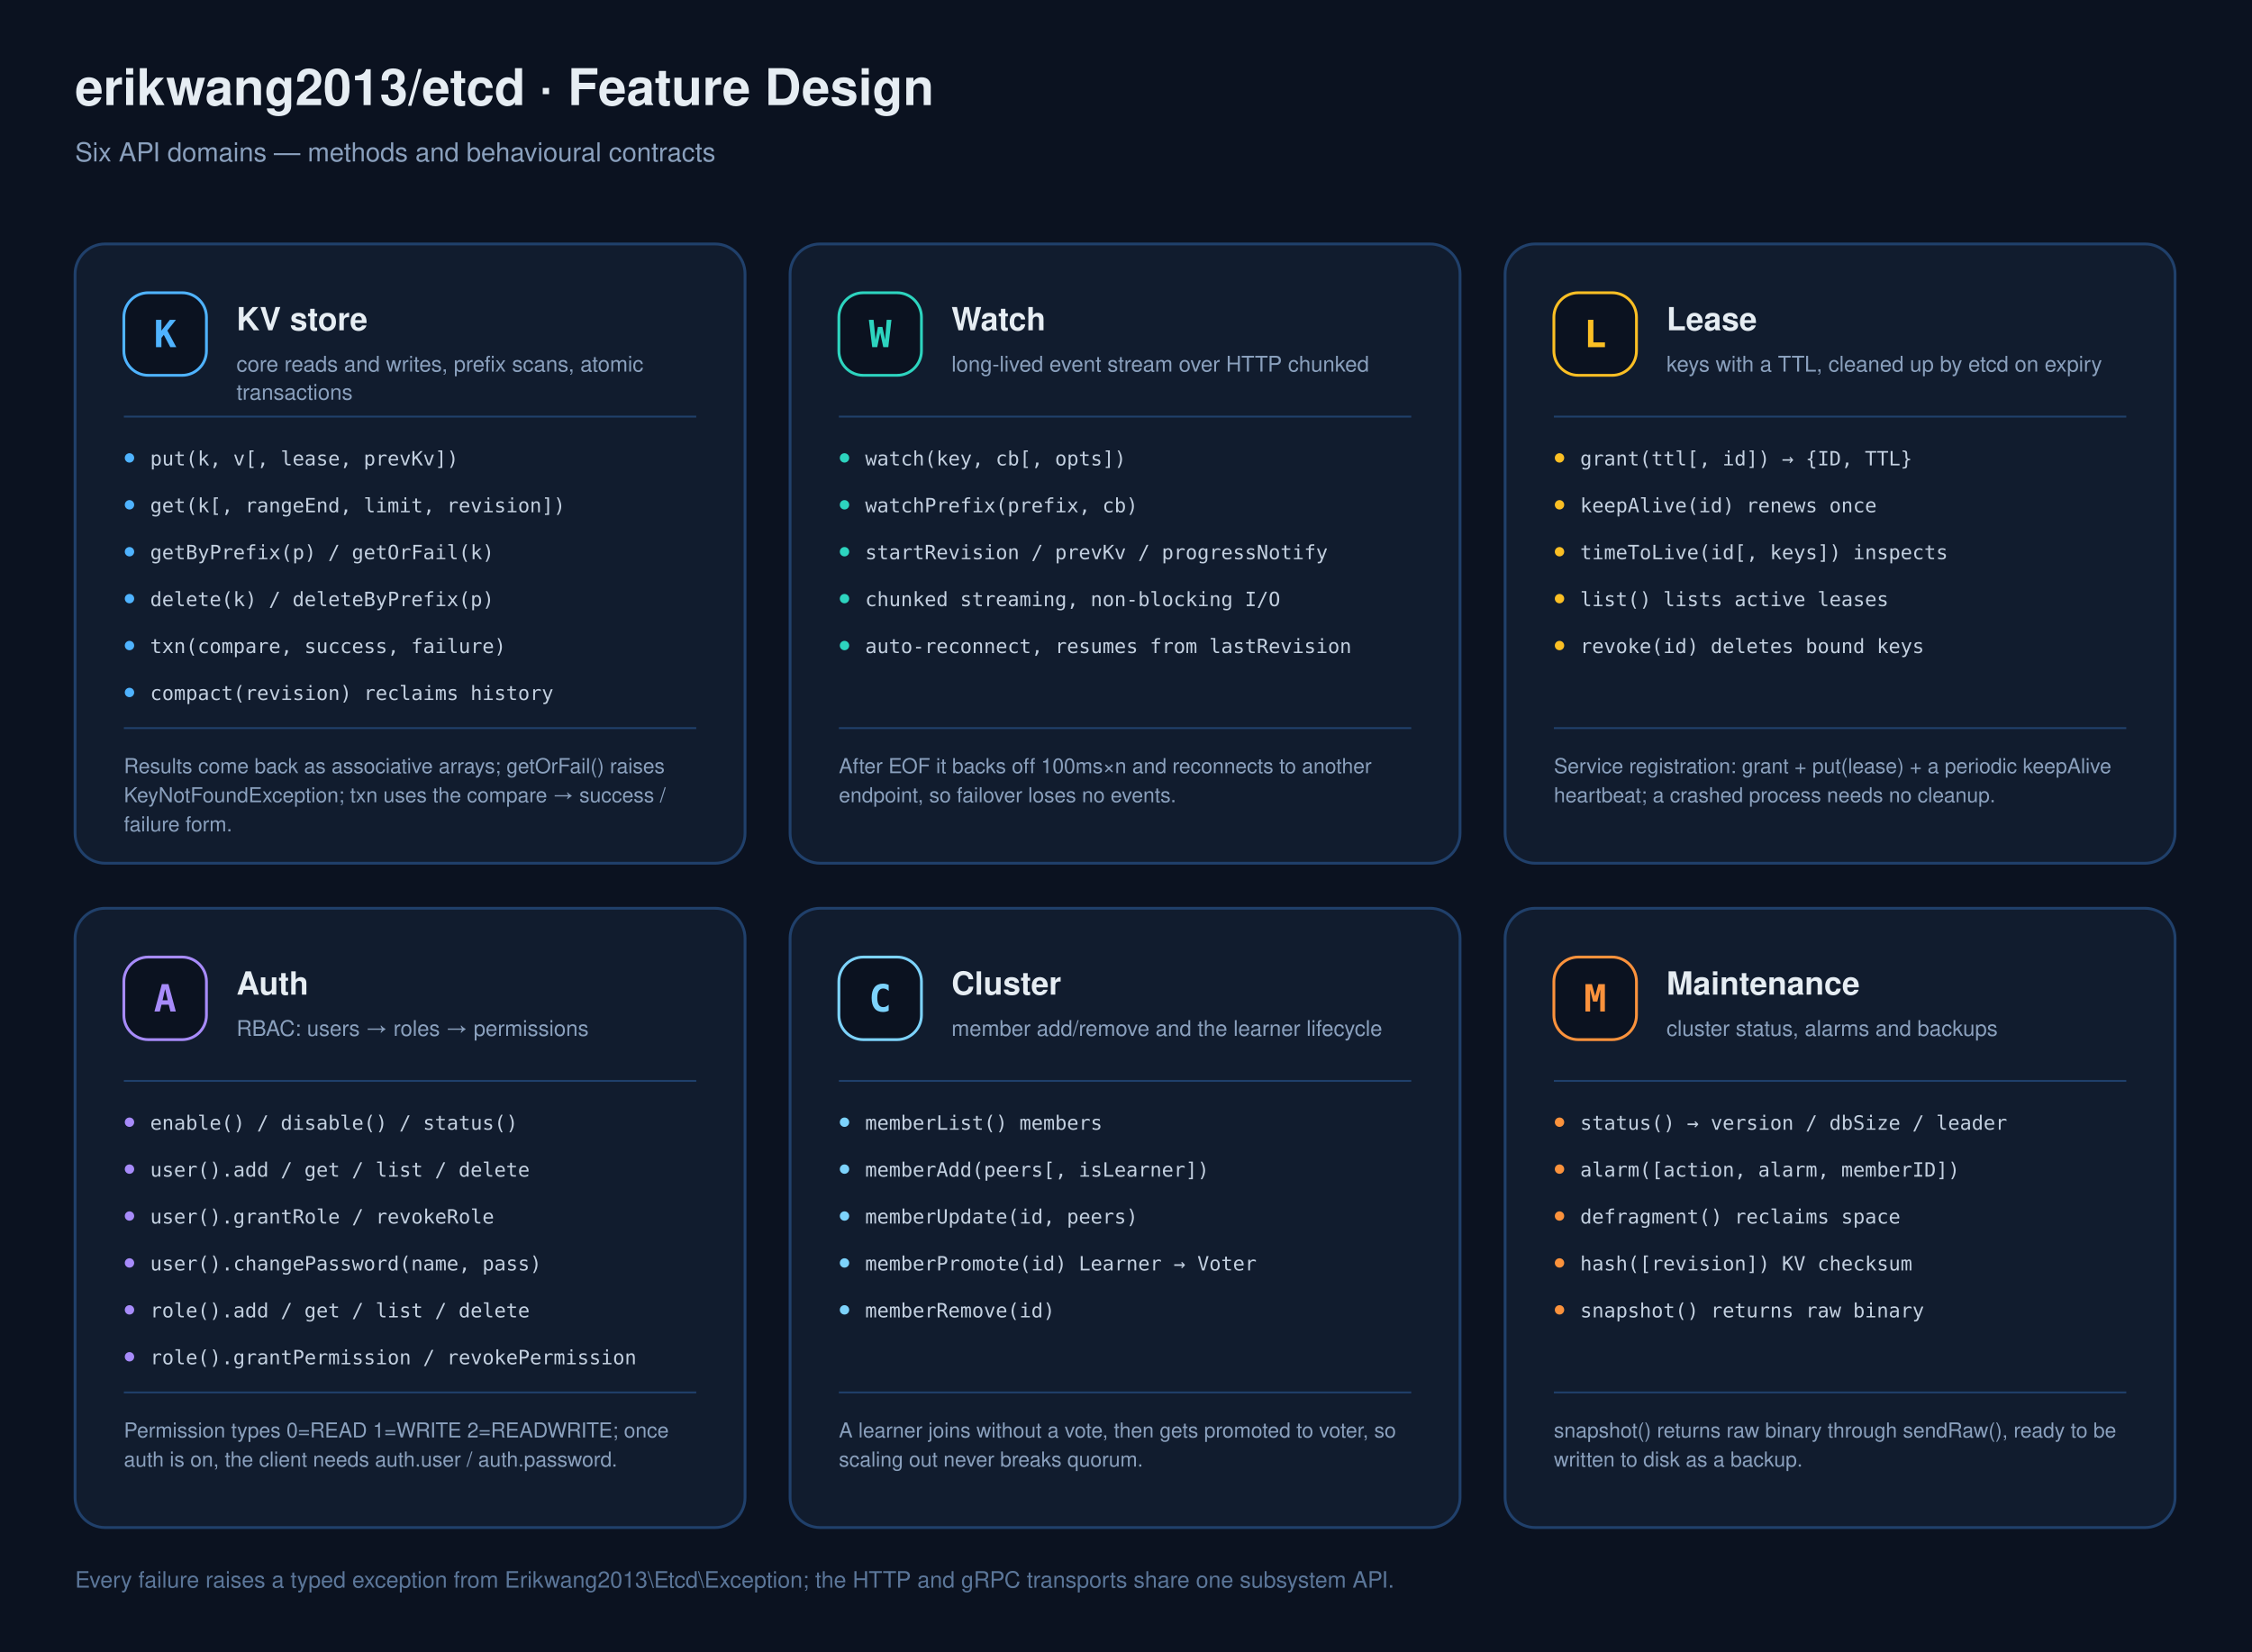
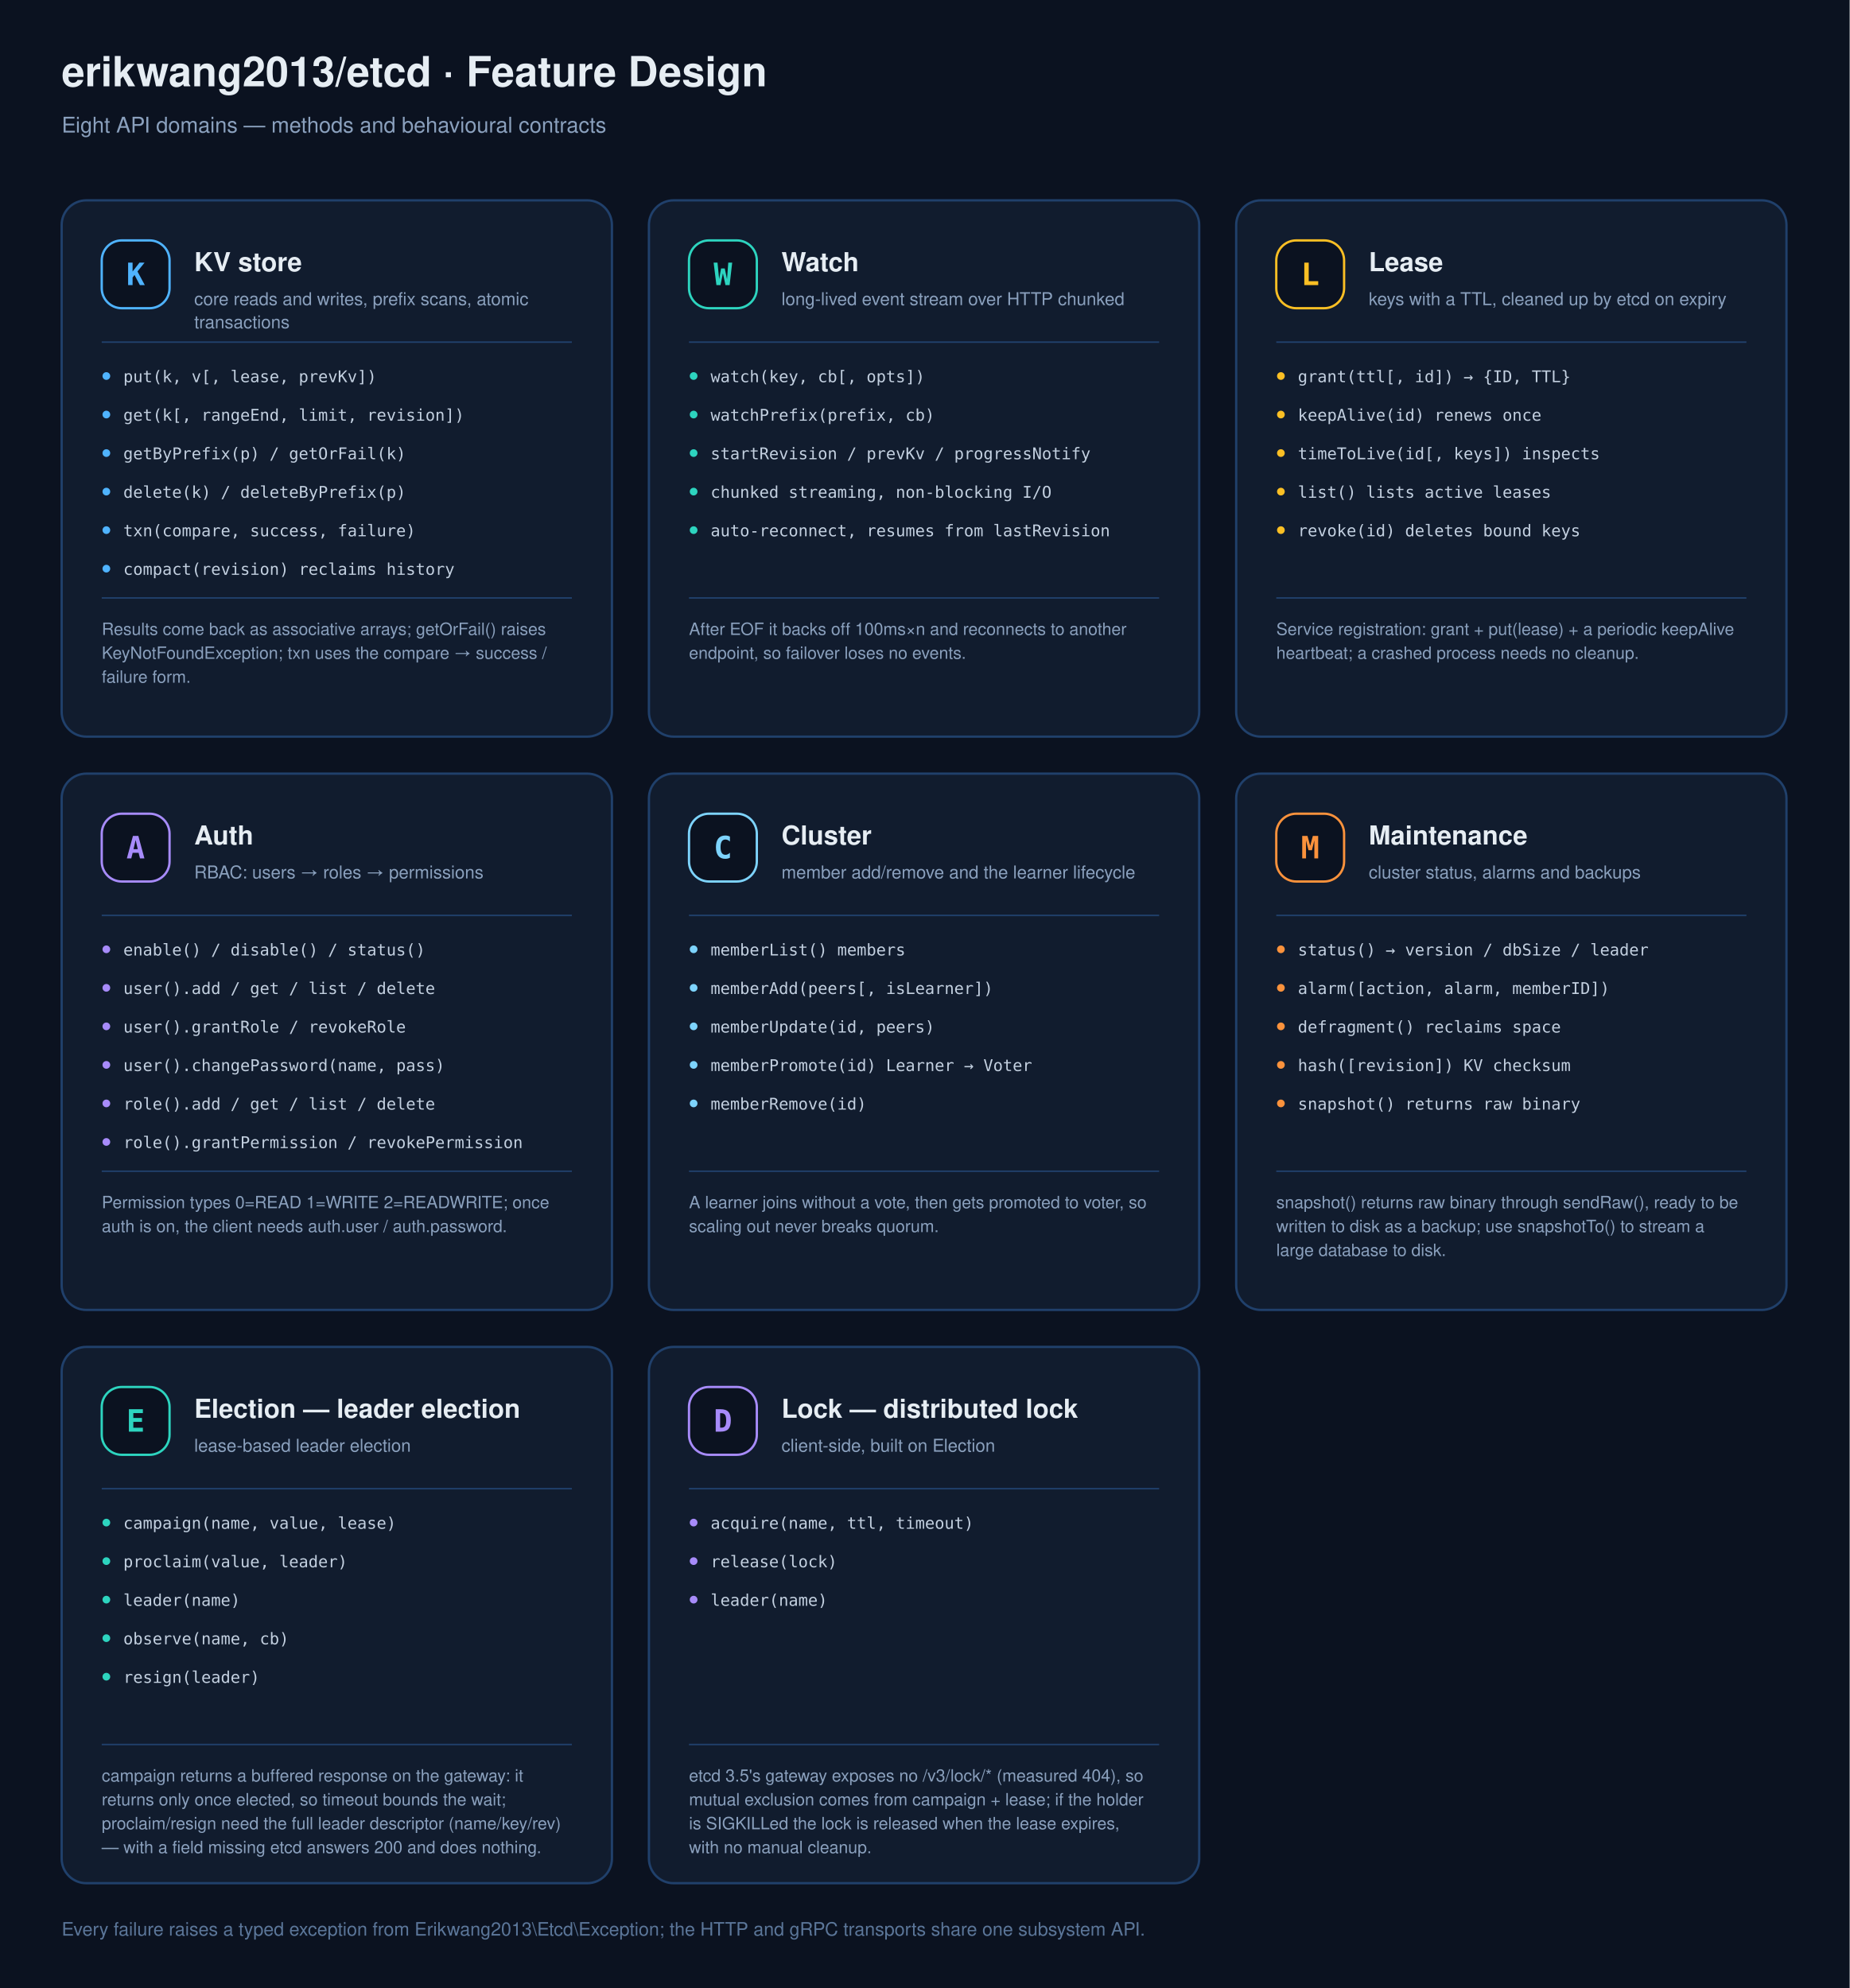
- <svg xmlns="http://www.w3.org/2000/svg" viewBox="0 0 1200 880" width="1200" height="880" font-family="Helvetica,Arial,'Noto Sans','Noto Sans CJK SC','Noto Sans Devanagari','Noto Sans Bengali','Noto Sans Arabic','Lohit Devanagari','PingFang SC','Microsoft YaHei',sans-serif" role="img" aria-labelledby="ttl dsc">
+ <svg xmlns="http://www.w3.org/2000/svg" viewBox="0 0 1200 1290" width="1200" height="1290" font-family="Helvetica,Arial,'Noto Sans','Noto Sans CJK SC','Noto Sans Devanagari','Noto Sans Bengali','Noto Sans Arabic','Lohit Devanagari','PingFang SC','Microsoft YaHei',sans-serif" role="img" aria-labelledby="ttl dsc">
  <rect x="0" y="0" width="1200" height="10000" rx="0" fill="#0b1220" stroke="none" stroke-width="1.5" />
  <text x="40.0" y="56" font-size="27" fill="#e6edf3" text-anchor="start" font-weight="700">erikwang2013/etcd · Feature Design</text>
-   <text x="40.0" y="86" font-size="14" fill="#8aa0bd" text-anchor="start" font-weight="400">Six API domains — methods and behavioural contracts</text>
-   <rect x="40" y="130" width="357" height="330" rx="16" fill="#111c2e" stroke="#20406b" stroke-width="1.5" />
+   <text x="40.0" y="86" font-size="14" fill="#8aa0bd" text-anchor="start" font-weight="400">Eight API domains — methods and behavioural contracts</text>
+   <rect x="40" y="130" width="357" height="348" rx="16" fill="#111c2e" stroke="#20406b" stroke-width="1.5" />
  <rect x="66" y="156" width="44" height="44" rx="13" fill="#0b1220" stroke="#4fb3ff" stroke-width="1.5" />
  <text x="88.0" y="185" font-size="20" fill="#4fb3ff" text-anchor="middle" font-weight="700" font-family="'DejaVu Sans Mono',Menlo,Consolas,'Noto Sans Mono CJK SC',monospace">K</text>
  <text x="126.0" y="176" font-size="17" fill="#e6edf3" text-anchor="start" font-weight="700">KV store</text>
  <text x="126.0" y="198" font-size="11.5" fill="#8aa0bd" text-anchor="start" font-weight="400">core reads and writes, prefix scans, atomic</text>
  <text x="126.0" y="213" font-size="11.5" fill="#8aa0bd" text-anchor="start" font-weight="400">transactions</text>
  <line x1="66" y1="222" x2="371" y2="222" stroke="#20406b" stroke-width="1" />
  <circle cx="69" cy="244" r="2.5" fill="#4fb3ff" />
  <text x="80.0" y="248" font-size="10.5" fill="#c3d0e0" text-anchor="start" font-weight="400" font-family="'DejaVu Sans Mono',Menlo,Consolas,'Noto Sans Mono CJK SC',monospace">put(k, v[, lease, prevKv])</text>
  <circle cx="69" cy="269" r="2.5" fill="#4fb3ff" />
  <text x="80.0" y="273" font-size="10.5" fill="#c3d0e0" text-anchor="start" font-weight="400" font-family="'DejaVu Sans Mono',Menlo,Consolas,'Noto Sans Mono CJK SC',monospace">get(k[, rangeEnd, limit, revision])</text>
  <circle cx="69" cy="294" r="2.5" fill="#4fb3ff" />
  <text x="80.0" y="298" font-size="10.5" fill="#c3d0e0" text-anchor="start" font-weight="400" font-family="'DejaVu Sans Mono',Menlo,Consolas,'Noto Sans Mono CJK SC',monospace">getByPrefix(p) / getOrFail(k)</text>
  <circle cx="69" cy="319" r="2.5" fill="#4fb3ff" />
  <text x="80.0" y="323" font-size="10.5" fill="#c3d0e0" text-anchor="start" font-weight="400" font-family="'DejaVu Sans Mono',Menlo,Consolas,'Noto Sans Mono CJK SC',monospace">delete(k) / deleteByPrefix(p)</text>
  <circle cx="69" cy="344" r="2.5" fill="#4fb3ff" />
  <text x="80.0" y="348" font-size="10.5" fill="#c3d0e0" text-anchor="start" font-weight="400" font-family="'DejaVu Sans Mono',Menlo,Consolas,'Noto Sans Mono CJK SC',monospace">txn(compare, success, failure)</text>
  <circle cx="69" cy="369" r="2.5" fill="#4fb3ff" />
  <text x="80.0" y="373" font-size="10.5" fill="#c3d0e0" text-anchor="start" font-weight="400" font-family="'DejaVu Sans Mono',Menlo,Consolas,'Noto Sans Mono CJK SC',monospace">compact(revision) reclaims history</text>
  <line x1="66" y1="388" x2="371" y2="388" stroke="#20406b" stroke-width="1" />
  <text x="66.0" y="412.0" font-size="11" fill="#8aa0bd" text-anchor="start" font-weight="400">Results come back as associative arrays; getOrFail() raises</text>
  <text x="66.0" y="427.5" font-size="11" fill="#8aa0bd" text-anchor="start" font-weight="400">KeyNotFoundException; txn uses the compare → success /</text>
  <text x="66.0" y="443.0" font-size="11" fill="#8aa0bd" text-anchor="start" font-weight="400">failure form.</text>
-   <rect x="421" y="130" width="357" height="330" rx="16" fill="#111c2e" stroke="#20406b" stroke-width="1.5" />
+   <rect x="421" y="130" width="357" height="348" rx="16" fill="#111c2e" stroke="#20406b" stroke-width="1.5" />
  <rect x="447" y="156" width="44" height="44" rx="13" fill="#0b1220" stroke="#2dd4bf" stroke-width="1.5" />
  <text x="469.0" y="185" font-size="20" fill="#2dd4bf" text-anchor="middle" font-weight="700" font-family="'DejaVu Sans Mono',Menlo,Consolas,'Noto Sans Mono CJK SC',monospace">W</text>
  <text x="507.0" y="176" font-size="17" fill="#e6edf3" text-anchor="start" font-weight="700">Watch</text>
  <text x="507.0" y="198" font-size="11.5" fill="#8aa0bd" text-anchor="start" font-weight="400">long-lived event stream over HTTP chunked</text>
  <line x1="447" y1="222" x2="752" y2="222" stroke="#20406b" stroke-width="1" />
  <circle cx="450" cy="244" r="2.5" fill="#2dd4bf" />
  <text x="461.0" y="248" font-size="10.5" fill="#c3d0e0" text-anchor="start" font-weight="400" font-family="'DejaVu Sans Mono',Menlo,Consolas,'Noto Sans Mono CJK SC',monospace">watch(key, cb[, opts])</text>
  <circle cx="450" cy="269" r="2.5" fill="#2dd4bf" />
  <text x="461.0" y="273" font-size="10.5" fill="#c3d0e0" text-anchor="start" font-weight="400" font-family="'DejaVu Sans Mono',Menlo,Consolas,'Noto Sans Mono CJK SC',monospace">watchPrefix(prefix, cb)</text>
  <circle cx="450" cy="294" r="2.5" fill="#2dd4bf" />
  <text x="461.0" y="298" font-size="10.5" fill="#c3d0e0" text-anchor="start" font-weight="400" font-family="'DejaVu Sans Mono',Menlo,Consolas,'Noto Sans Mono CJK SC',monospace">startRevision / prevKv / progressNotify</text>
  <circle cx="450" cy="319" r="2.5" fill="#2dd4bf" />
  <text x="461.0" y="323" font-size="10.5" fill="#c3d0e0" text-anchor="start" font-weight="400" font-family="'DejaVu Sans Mono',Menlo,Consolas,'Noto Sans Mono CJK SC',monospace">chunked streaming, non-blocking I/O</text>
  <circle cx="450" cy="344" r="2.5" fill="#2dd4bf" />
  <text x="461.0" y="348" font-size="10.5" fill="#c3d0e0" text-anchor="start" font-weight="400" font-family="'DejaVu Sans Mono',Menlo,Consolas,'Noto Sans Mono CJK SC',monospace">auto-reconnect, resumes from lastRevision</text>
  <line x1="447" y1="388" x2="752" y2="388" stroke="#20406b" stroke-width="1" />
  <text x="447.0" y="412.0" font-size="11" fill="#8aa0bd" text-anchor="start" font-weight="400">After EOF it backs off 100ms×n and reconnects to another</text>
  <text x="447.0" y="427.5" font-size="11" fill="#8aa0bd" text-anchor="start" font-weight="400">endpoint, so failover loses no events.</text>
-   <rect x="802" y="130" width="357" height="330" rx="16" fill="#111c2e" stroke="#20406b" stroke-width="1.5" />
+   <rect x="802" y="130" width="357" height="348" rx="16" fill="#111c2e" stroke="#20406b" stroke-width="1.5" />
  <rect x="828" y="156" width="44" height="44" rx="13" fill="#0b1220" stroke="#fbbf24" stroke-width="1.5" />
  <text x="850.0" y="185" font-size="20" fill="#fbbf24" text-anchor="middle" font-weight="700" font-family="'DejaVu Sans Mono',Menlo,Consolas,'Noto Sans Mono CJK SC',monospace">L</text>
  <text x="888.0" y="176" font-size="17" fill="#e6edf3" text-anchor="start" font-weight="700">Lease</text>
  <text x="888.0" y="198" font-size="11.5" fill="#8aa0bd" text-anchor="start" font-weight="400">keys with a TTL, cleaned up by etcd on expiry</text>
  <line x1="828" y1="222" x2="1133" y2="222" stroke="#20406b" stroke-width="1" />
  <circle cx="831" cy="244" r="2.5" fill="#fbbf24" />
  <text x="842.0" y="248" font-size="10.5" fill="#c3d0e0" text-anchor="start" font-weight="400" font-family="'DejaVu Sans Mono',Menlo,Consolas,'Noto Sans Mono CJK SC',monospace">grant(ttl[, id]) → {ID, TTL}</text>
  <circle cx="831" cy="269" r="2.5" fill="#fbbf24" />
  <text x="842.0" y="273" font-size="10.5" fill="#c3d0e0" text-anchor="start" font-weight="400" font-family="'DejaVu Sans Mono',Menlo,Consolas,'Noto Sans Mono CJK SC',monospace">keepAlive(id) renews once</text>
  <circle cx="831" cy="294" r="2.5" fill="#fbbf24" />
  <text x="842.0" y="298" font-size="10.5" fill="#c3d0e0" text-anchor="start" font-weight="400" font-family="'DejaVu Sans Mono',Menlo,Consolas,'Noto Sans Mono CJK SC',monospace">timeToLive(id[, keys]) inspects</text>
  <circle cx="831" cy="319" r="2.5" fill="#fbbf24" />
  <text x="842.0" y="323" font-size="10.5" fill="#c3d0e0" text-anchor="start" font-weight="400" font-family="'DejaVu Sans Mono',Menlo,Consolas,'Noto Sans Mono CJK SC',monospace">list() lists active leases</text>
  <circle cx="831" cy="344" r="2.5" fill="#fbbf24" />
  <text x="842.0" y="348" font-size="10.5" fill="#c3d0e0" text-anchor="start" font-weight="400" font-family="'DejaVu Sans Mono',Menlo,Consolas,'Noto Sans Mono CJK SC',monospace">revoke(id) deletes bound keys</text>
  <line x1="828" y1="388" x2="1133" y2="388" stroke="#20406b" stroke-width="1" />
  <text x="828.0" y="412.0" font-size="11" fill="#8aa0bd" text-anchor="start" font-weight="400">Service registration: grant + put(lease) + a periodic keepAlive</text>
  <text x="828.0" y="427.5" font-size="11" fill="#8aa0bd" text-anchor="start" font-weight="400">heartbeat; a crashed process needs no cleanup.</text>
-   <rect x="40" y="484" width="357" height="330" rx="16" fill="#111c2e" stroke="#20406b" stroke-width="1.5" />
-   <rect x="66" y="510" width="44" height="44" rx="13" fill="#0b1220" stroke="#a78bfa" stroke-width="1.5" />
-   <text x="88.0" y="539" font-size="20" fill="#a78bfa" text-anchor="middle" font-weight="700" font-family="'DejaVu Sans Mono',Menlo,Consolas,'Noto Sans Mono CJK SC',monospace">A</text>
-   <text x="126.0" y="530" font-size="17" fill="#e6edf3" text-anchor="start" font-weight="700">Auth</text>
-   <text x="126.0" y="552" font-size="11.5" fill="#8aa0bd" text-anchor="start" font-weight="400">RBAC: users → roles → permissions</text>
-   <line x1="66" y1="576" x2="371" y2="576" stroke="#20406b" stroke-width="1" />
-   <circle cx="69" cy="598" r="2.5" fill="#a78bfa" />
-   <text x="80.0" y="602" font-size="10.5" fill="#c3d0e0" text-anchor="start" font-weight="400" font-family="'DejaVu Sans Mono',Menlo,Consolas,'Noto Sans Mono CJK SC',monospace">enable() / disable() / status()</text>
-   <circle cx="69" cy="623" r="2.5" fill="#a78bfa" />
-   <text x="80.0" y="627" font-size="10.5" fill="#c3d0e0" text-anchor="start" font-weight="400" font-family="'DejaVu Sans Mono',Menlo,Consolas,'Noto Sans Mono CJK SC',monospace">user().add / get / list / delete</text>
-   <circle cx="69" cy="648" r="2.5" fill="#a78bfa" />
-   <text x="80.0" y="652" font-size="10.5" fill="#c3d0e0" text-anchor="start" font-weight="400" font-family="'DejaVu Sans Mono',Menlo,Consolas,'Noto Sans Mono CJK SC',monospace">user().grantRole / revokeRole</text>
-   <circle cx="69" cy="673" r="2.5" fill="#a78bfa" />
-   <text x="80.0" y="677" font-size="10.5" fill="#c3d0e0" text-anchor="start" font-weight="400" font-family="'DejaVu Sans Mono',Menlo,Consolas,'Noto Sans Mono CJK SC',monospace">user().changePassword(name, pass)</text>
-   <circle cx="69" cy="698" r="2.5" fill="#a78bfa" />
-   <text x="80.0" y="702" font-size="10.5" fill="#c3d0e0" text-anchor="start" font-weight="400" font-family="'DejaVu Sans Mono',Menlo,Consolas,'Noto Sans Mono CJK SC',monospace">role().add / get / list / delete</text>
-   <circle cx="69" cy="723" r="2.5" fill="#a78bfa" />
-   <text x="80.0" y="727" font-size="10.5" fill="#c3d0e0" text-anchor="start" font-weight="400" font-family="'DejaVu Sans Mono',Menlo,Consolas,'Noto Sans Mono CJK SC',monospace">role().grantPermission / revokePermission</text>
-   <line x1="66" y1="742" x2="371" y2="742" stroke="#20406b" stroke-width="1" />
-   <text x="66.0" y="766.0" font-size="11" fill="#8aa0bd" text-anchor="start" font-weight="400">Permission types 0=READ 1=WRITE 2=READWRITE; once</text>
-   <text x="66.0" y="781.5" font-size="11" fill="#8aa0bd" text-anchor="start" font-weight="400">auth is on, the client needs auth.user / auth.password.</text>
-   <rect x="421" y="484" width="357" height="330" rx="16" fill="#111c2e" stroke="#20406b" stroke-width="1.5" />
-   <rect x="447" y="510" width="44" height="44" rx="13" fill="#0b1220" stroke="#7dd3fc" stroke-width="1.5" />
-   <text x="469.0" y="539" font-size="20" fill="#7dd3fc" text-anchor="middle" font-weight="700" font-family="'DejaVu Sans Mono',Menlo,Consolas,'Noto Sans Mono CJK SC',monospace">C</text>
-   <text x="507.0" y="530" font-size="17" fill="#e6edf3" text-anchor="start" font-weight="700">Cluster</text>
-   <text x="507.0" y="552" font-size="11.5" fill="#8aa0bd" text-anchor="start" font-weight="400">member add/remove and the learner lifecycle</text>
-   <line x1="447" y1="576" x2="752" y2="576" stroke="#20406b" stroke-width="1" />
-   <circle cx="450" cy="598" r="2.5" fill="#7dd3fc" />
-   <text x="461.0" y="602" font-size="10.5" fill="#c3d0e0" text-anchor="start" font-weight="400" font-family="'DejaVu Sans Mono',Menlo,Consolas,'Noto Sans Mono CJK SC',monospace">memberList() members</text>
-   <circle cx="450" cy="623" r="2.5" fill="#7dd3fc" />
-   <text x="461.0" y="627" font-size="10.5" fill="#c3d0e0" text-anchor="start" font-weight="400" font-family="'DejaVu Sans Mono',Menlo,Consolas,'Noto Sans Mono CJK SC',monospace">memberAdd(peers[, isLearner])</text>
-   <circle cx="450" cy="648" r="2.5" fill="#7dd3fc" />
-   <text x="461.0" y="652" font-size="10.5" fill="#c3d0e0" text-anchor="start" font-weight="400" font-family="'DejaVu Sans Mono',Menlo,Consolas,'Noto Sans Mono CJK SC',monospace">memberUpdate(id, peers)</text>
-   <circle cx="450" cy="673" r="2.5" fill="#7dd3fc" />
-   <text x="461.0" y="677" font-size="10.5" fill="#c3d0e0" text-anchor="start" font-weight="400" font-family="'DejaVu Sans Mono',Menlo,Consolas,'Noto Sans Mono CJK SC',monospace">memberPromote(id) Learner → Voter</text>
-   <circle cx="450" cy="698" r="2.5" fill="#7dd3fc" />
-   <text x="461.0" y="702" font-size="10.5" fill="#c3d0e0" text-anchor="start" font-weight="400" font-family="'DejaVu Sans Mono',Menlo,Consolas,'Noto Sans Mono CJK SC',monospace">memberRemove(id)</text>
-   <line x1="447" y1="742" x2="752" y2="742" stroke="#20406b" stroke-width="1" />
-   <text x="447.0" y="766.0" font-size="11" fill="#8aa0bd" text-anchor="start" font-weight="400">A learner joins without a vote, then gets promoted to voter, so</text>
-   <text x="447.0" y="781.5" font-size="11" fill="#8aa0bd" text-anchor="start" font-weight="400">scaling out never breaks quorum.</text>
-   <rect x="802" y="484" width="357" height="330" rx="16" fill="#111c2e" stroke="#20406b" stroke-width="1.5" />
-   <rect x="828" y="510" width="44" height="44" rx="13" fill="#0b1220" stroke="#fb923c" stroke-width="1.5" />
-   <text x="850.0" y="539" font-size="20" fill="#fb923c" text-anchor="middle" font-weight="700" font-family="'DejaVu Sans Mono',Menlo,Consolas,'Noto Sans Mono CJK SC',monospace">M</text>
-   <text x="888.0" y="530" font-size="17" fill="#e6edf3" text-anchor="start" font-weight="700">Maintenance</text>
-   <text x="888.0" y="552" font-size="11.5" fill="#8aa0bd" text-anchor="start" font-weight="400">cluster status, alarms and backups</text>
-   <line x1="828" y1="576" x2="1133" y2="576" stroke="#20406b" stroke-width="1" />
-   <circle cx="831" cy="598" r="2.5" fill="#fb923c" />
-   <text x="842.0" y="602" font-size="10.5" fill="#c3d0e0" text-anchor="start" font-weight="400" font-family="'DejaVu Sans Mono',Menlo,Consolas,'Noto Sans Mono CJK SC',monospace">status() → version / dbSize / leader</text>
-   <circle cx="831" cy="623" r="2.5" fill="#fb923c" />
-   <text x="842.0" y="627" font-size="10.5" fill="#c3d0e0" text-anchor="start" font-weight="400" font-family="'DejaVu Sans Mono',Menlo,Consolas,'Noto Sans Mono CJK SC',monospace">alarm([action, alarm, memberID])</text>
-   <circle cx="831" cy="648" r="2.5" fill="#fb923c" />
-   <text x="842.0" y="652" font-size="10.5" fill="#c3d0e0" text-anchor="start" font-weight="400" font-family="'DejaVu Sans Mono',Menlo,Consolas,'Noto Sans Mono CJK SC',monospace">defragment() reclaims space</text>
-   <circle cx="831" cy="673" r="2.5" fill="#fb923c" />
-   <text x="842.0" y="677" font-size="10.5" fill="#c3d0e0" text-anchor="start" font-weight="400" font-family="'DejaVu Sans Mono',Menlo,Consolas,'Noto Sans Mono CJK SC',monospace">hash([revision]) KV checksum</text>
-   <circle cx="831" cy="698" r="2.5" fill="#fb923c" />
-   <text x="842.0" y="702" font-size="10.5" fill="#c3d0e0" text-anchor="start" font-weight="400" font-family="'DejaVu Sans Mono',Menlo,Consolas,'Noto Sans Mono CJK SC',monospace">snapshot() returns raw binary</text>
-   <line x1="828" y1="742" x2="1133" y2="742" stroke="#20406b" stroke-width="1" />
-   <text x="828.0" y="766.0" font-size="11" fill="#8aa0bd" text-anchor="start" font-weight="400">snapshot() returns raw binary through sendRaw(), ready to be</text>
-   <text x="828.0" y="781.5" font-size="11" fill="#8aa0bd" text-anchor="start" font-weight="400">written to disk as a backup.</text>
-   <text x="40.0" y="846" font-size="12" fill="#5b7699" text-anchor="start" font-weight="400">Every failure raises a typed exception from Erikwang2013\Etcd\Exception; the HTTP and gRPC transports share one subsystem API.</text>
+   <rect x="40" y="502" width="357" height="348" rx="16" fill="#111c2e" stroke="#20406b" stroke-width="1.5" />
+   <rect x="66" y="528" width="44" height="44" rx="13" fill="#0b1220" stroke="#a78bfa" stroke-width="1.5" />
+   <text x="88.0" y="557" font-size="20" fill="#a78bfa" text-anchor="middle" font-weight="700" font-family="'DejaVu Sans Mono',Menlo,Consolas,'Noto Sans Mono CJK SC',monospace">A</text>
+   <text x="126.0" y="548" font-size="17" fill="#e6edf3" text-anchor="start" font-weight="700">Auth</text>
+   <text x="126.0" y="570" font-size="11.5" fill="#8aa0bd" text-anchor="start" font-weight="400">RBAC: users → roles → permissions</text>
+   <line x1="66" y1="594" x2="371" y2="594" stroke="#20406b" stroke-width="1" />
+   <circle cx="69" cy="616" r="2.5" fill="#a78bfa" />
+   <text x="80.0" y="620" font-size="10.5" fill="#c3d0e0" text-anchor="start" font-weight="400" font-family="'DejaVu Sans Mono',Menlo,Consolas,'Noto Sans Mono CJK SC',monospace">enable() / disable() / status()</text>
+   <circle cx="69" cy="641" r="2.5" fill="#a78bfa" />
+   <text x="80.0" y="645" font-size="10.5" fill="#c3d0e0" text-anchor="start" font-weight="400" font-family="'DejaVu Sans Mono',Menlo,Consolas,'Noto Sans Mono CJK SC',monospace">user().add / get / list / delete</text>
+   <circle cx="69" cy="666" r="2.5" fill="#a78bfa" />
+   <text x="80.0" y="670" font-size="10.5" fill="#c3d0e0" text-anchor="start" font-weight="400" font-family="'DejaVu Sans Mono',Menlo,Consolas,'Noto Sans Mono CJK SC',monospace">user().grantRole / revokeRole</text>
+   <circle cx="69" cy="691" r="2.5" fill="#a78bfa" />
+   <text x="80.0" y="695" font-size="10.5" fill="#c3d0e0" text-anchor="start" font-weight="400" font-family="'DejaVu Sans Mono',Menlo,Consolas,'Noto Sans Mono CJK SC',monospace">user().changePassword(name, pass)</text>
+   <circle cx="69" cy="716" r="2.5" fill="#a78bfa" />
+   <text x="80.0" y="720" font-size="10.5" fill="#c3d0e0" text-anchor="start" font-weight="400" font-family="'DejaVu Sans Mono',Menlo,Consolas,'Noto Sans Mono CJK SC',monospace">role().add / get / list / delete</text>
+   <circle cx="69" cy="741" r="2.5" fill="#a78bfa" />
+   <text x="80.0" y="745" font-size="10.5" fill="#c3d0e0" text-anchor="start" font-weight="400" font-family="'DejaVu Sans Mono',Menlo,Consolas,'Noto Sans Mono CJK SC',monospace">role().grantPermission / revokePermission</text>
+   <line x1="66" y1="760" x2="371" y2="760" stroke="#20406b" stroke-width="1" />
+   <text x="66.0" y="784.0" font-size="11" fill="#8aa0bd" text-anchor="start" font-weight="400">Permission types 0=READ 1=WRITE 2=READWRITE; once</text>
+   <text x="66.0" y="799.5" font-size="11" fill="#8aa0bd" text-anchor="start" font-weight="400">auth is on, the client needs auth.user / auth.password.</text>
+   <rect x="421" y="502" width="357" height="348" rx="16" fill="#111c2e" stroke="#20406b" stroke-width="1.5" />
+   <rect x="447" y="528" width="44" height="44" rx="13" fill="#0b1220" stroke="#7dd3fc" stroke-width="1.5" />
+   <text x="469.0" y="557" font-size="20" fill="#7dd3fc" text-anchor="middle" font-weight="700" font-family="'DejaVu Sans Mono',Menlo,Consolas,'Noto Sans Mono CJK SC',monospace">C</text>
+   <text x="507.0" y="548" font-size="17" fill="#e6edf3" text-anchor="start" font-weight="700">Cluster</text>
+   <text x="507.0" y="570" font-size="11.5" fill="#8aa0bd" text-anchor="start" font-weight="400">member add/remove and the learner lifecycle</text>
+   <line x1="447" y1="594" x2="752" y2="594" stroke="#20406b" stroke-width="1" />
+   <circle cx="450" cy="616" r="2.5" fill="#7dd3fc" />
+   <text x="461.0" y="620" font-size="10.5" fill="#c3d0e0" text-anchor="start" font-weight="400" font-family="'DejaVu Sans Mono',Menlo,Consolas,'Noto Sans Mono CJK SC',monospace">memberList() members</text>
+   <circle cx="450" cy="641" r="2.5" fill="#7dd3fc" />
+   <text x="461.0" y="645" font-size="10.5" fill="#c3d0e0" text-anchor="start" font-weight="400" font-family="'DejaVu Sans Mono',Menlo,Consolas,'Noto Sans Mono CJK SC',monospace">memberAdd(peers[, isLearner])</text>
+   <circle cx="450" cy="666" r="2.5" fill="#7dd3fc" />
+   <text x="461.0" y="670" font-size="10.5" fill="#c3d0e0" text-anchor="start" font-weight="400" font-family="'DejaVu Sans Mono',Menlo,Consolas,'Noto Sans Mono CJK SC',monospace">memberUpdate(id, peers)</text>
+   <circle cx="450" cy="691" r="2.5" fill="#7dd3fc" />
+   <text x="461.0" y="695" font-size="10.5" fill="#c3d0e0" text-anchor="start" font-weight="400" font-family="'DejaVu Sans Mono',Menlo,Consolas,'Noto Sans Mono CJK SC',monospace">memberPromote(id) Learner → Voter</text>
+   <circle cx="450" cy="716" r="2.5" fill="#7dd3fc" />
+   <text x="461.0" y="720" font-size="10.5" fill="#c3d0e0" text-anchor="start" font-weight="400" font-family="'DejaVu Sans Mono',Menlo,Consolas,'Noto Sans Mono CJK SC',monospace">memberRemove(id)</text>
+   <line x1="447" y1="760" x2="752" y2="760" stroke="#20406b" stroke-width="1" />
+   <text x="447.0" y="784.0" font-size="11" fill="#8aa0bd" text-anchor="start" font-weight="400">A learner joins without a vote, then gets promoted to voter, so</text>
+   <text x="447.0" y="799.5" font-size="11" fill="#8aa0bd" text-anchor="start" font-weight="400">scaling out never breaks quorum.</text>
+   <rect x="802" y="502" width="357" height="348" rx="16" fill="#111c2e" stroke="#20406b" stroke-width="1.5" />
+   <rect x="828" y="528" width="44" height="44" rx="13" fill="#0b1220" stroke="#fb923c" stroke-width="1.5" />
+   <text x="850.0" y="557" font-size="20" fill="#fb923c" text-anchor="middle" font-weight="700" font-family="'DejaVu Sans Mono',Menlo,Consolas,'Noto Sans Mono CJK SC',monospace">M</text>
+   <text x="888.0" y="548" font-size="17" fill="#e6edf3" text-anchor="start" font-weight="700">Maintenance</text>
+   <text x="888.0" y="570" font-size="11.5" fill="#8aa0bd" text-anchor="start" font-weight="400">cluster status, alarms and backups</text>
+   <line x1="828" y1="594" x2="1133" y2="594" stroke="#20406b" stroke-width="1" />
+   <circle cx="831" cy="616" r="2.5" fill="#fb923c" />
+   <text x="842.0" y="620" font-size="10.5" fill="#c3d0e0" text-anchor="start" font-weight="400" font-family="'DejaVu Sans Mono',Menlo,Consolas,'Noto Sans Mono CJK SC',monospace">status() → version / dbSize / leader</text>
+   <circle cx="831" cy="641" r="2.5" fill="#fb923c" />
+   <text x="842.0" y="645" font-size="10.5" fill="#c3d0e0" text-anchor="start" font-weight="400" font-family="'DejaVu Sans Mono',Menlo,Consolas,'Noto Sans Mono CJK SC',monospace">alarm([action, alarm, memberID])</text>
+   <circle cx="831" cy="666" r="2.5" fill="#fb923c" />
+   <text x="842.0" y="670" font-size="10.5" fill="#c3d0e0" text-anchor="start" font-weight="400" font-family="'DejaVu Sans Mono',Menlo,Consolas,'Noto Sans Mono CJK SC',monospace">defragment() reclaims space</text>
+   <circle cx="831" cy="691" r="2.5" fill="#fb923c" />
+   <text x="842.0" y="695" font-size="10.5" fill="#c3d0e0" text-anchor="start" font-weight="400" font-family="'DejaVu Sans Mono',Menlo,Consolas,'Noto Sans Mono CJK SC',monospace">hash([revision]) KV checksum</text>
+   <circle cx="831" cy="716" r="2.5" fill="#fb923c" />
+   <text x="842.0" y="720" font-size="10.5" fill="#c3d0e0" text-anchor="start" font-weight="400" font-family="'DejaVu Sans Mono',Menlo,Consolas,'Noto Sans Mono CJK SC',monospace">snapshot() returns raw binary</text>
+   <line x1="828" y1="760" x2="1133" y2="760" stroke="#20406b" stroke-width="1" />
+   <text x="828.0" y="784.0" font-size="11" fill="#8aa0bd" text-anchor="start" font-weight="400">snapshot() returns raw binary through sendRaw(), ready to be</text>
+   <text x="828.0" y="799.5" font-size="11" fill="#8aa0bd" text-anchor="start" font-weight="400">written to disk as a backup; use snapshotTo() to stream a</text>
+   <text x="828.0" y="815.0" font-size="11" fill="#8aa0bd" text-anchor="start" font-weight="400">large database to disk.</text>
+   <rect x="40" y="874" width="357" height="348" rx="16" fill="#111c2e" stroke="#20406b" stroke-width="1.5" />
+   <rect x="66" y="900" width="44" height="44" rx="13" fill="#0b1220" stroke="#2dd4bf" stroke-width="1.5" />
+   <text x="88.0" y="929" font-size="20" fill="#2dd4bf" text-anchor="middle" font-weight="700" font-family="'DejaVu Sans Mono',Menlo,Consolas,'Noto Sans Mono CJK SC',monospace">E</text>
+   <text x="126.0" y="920" font-size="17" fill="#e6edf3" text-anchor="start" font-weight="700">Election — leader election</text>
+   <text x="126.0" y="942" font-size="11.5" fill="#8aa0bd" text-anchor="start" font-weight="400">lease-based leader election</text>
+   <line x1="66" y1="966" x2="371" y2="966" stroke="#20406b" stroke-width="1" />
+   <circle cx="69" cy="988" r="2.5" fill="#2dd4bf" />
+   <text x="80.0" y="992" font-size="10.5" fill="#c3d0e0" text-anchor="start" font-weight="400" font-family="'DejaVu Sans Mono',Menlo,Consolas,'Noto Sans Mono CJK SC',monospace">campaign(name, value, lease)</text>
+   <circle cx="69" cy="1013" r="2.5" fill="#2dd4bf" />
+   <text x="80.0" y="1017" font-size="10.5" fill="#c3d0e0" text-anchor="start" font-weight="400" font-family="'DejaVu Sans Mono',Menlo,Consolas,'Noto Sans Mono CJK SC',monospace">proclaim(value, leader)</text>
+   <circle cx="69" cy="1038" r="2.5" fill="#2dd4bf" />
+   <text x="80.0" y="1042" font-size="10.5" fill="#c3d0e0" text-anchor="start" font-weight="400" font-family="'DejaVu Sans Mono',Menlo,Consolas,'Noto Sans Mono CJK SC',monospace">leader(name)</text>
+   <circle cx="69" cy="1063" r="2.5" fill="#2dd4bf" />
+   <text x="80.0" y="1067" font-size="10.5" fill="#c3d0e0" text-anchor="start" font-weight="400" font-family="'DejaVu Sans Mono',Menlo,Consolas,'Noto Sans Mono CJK SC',monospace">observe(name, cb)</text>
+   <circle cx="69" cy="1088" r="2.5" fill="#2dd4bf" />
+   <text x="80.0" y="1092" font-size="10.5" fill="#c3d0e0" text-anchor="start" font-weight="400" font-family="'DejaVu Sans Mono',Menlo,Consolas,'Noto Sans Mono CJK SC',monospace">resign(leader)</text>
+   <line x1="66" y1="1132" x2="371" y2="1132" stroke="#20406b" stroke-width="1" />
+   <text x="66.0" y="1156.0" font-size="11" fill="#8aa0bd" text-anchor="start" font-weight="400">campaign returns a buffered response on the gateway: it</text>
+   <text x="66.0" y="1171.5" font-size="11" fill="#8aa0bd" text-anchor="start" font-weight="400">returns only once elected, so timeout bounds the wait;</text>
+   <text x="66.0" y="1187.0" font-size="11" fill="#8aa0bd" text-anchor="start" font-weight="400">proclaim/resign need the full leader descriptor (name/key/rev)</text>
+   <text x="66.0" y="1202.5" font-size="11" fill="#8aa0bd" text-anchor="start" font-weight="400">— with a field missing etcd answers 200 and does nothing.</text>
+   <rect x="421" y="874" width="357" height="348" rx="16" fill="#111c2e" stroke="#20406b" stroke-width="1.5" />
+   <rect x="447" y="900" width="44" height="44" rx="13" fill="#0b1220" stroke="#a78bfa" stroke-width="1.5" />
+   <text x="469.0" y="929" font-size="20" fill="#a78bfa" text-anchor="middle" font-weight="700" font-family="'DejaVu Sans Mono',Menlo,Consolas,'Noto Sans Mono CJK SC',monospace">D</text>
+   <text x="507.0" y="920" font-size="17" fill="#e6edf3" text-anchor="start" font-weight="700">Lock — distributed lock</text>
+   <text x="507.0" y="942" font-size="11.5" fill="#8aa0bd" text-anchor="start" font-weight="400">client-side, built on Election</text>
+   <line x1="447" y1="966" x2="752" y2="966" stroke="#20406b" stroke-width="1" />
+   <circle cx="450" cy="988" r="2.5" fill="#a78bfa" />
+   <text x="461.0" y="992" font-size="10.5" fill="#c3d0e0" text-anchor="start" font-weight="400" font-family="'DejaVu Sans Mono',Menlo,Consolas,'Noto Sans Mono CJK SC',monospace">acquire(name, ttl, timeout)</text>
+   <circle cx="450" cy="1013" r="2.5" fill="#a78bfa" />
+   <text x="461.0" y="1017" font-size="10.5" fill="#c3d0e0" text-anchor="start" font-weight="400" font-family="'DejaVu Sans Mono',Menlo,Consolas,'Noto Sans Mono CJK SC',monospace">release(lock)</text>
+   <circle cx="450" cy="1038" r="2.5" fill="#a78bfa" />
+   <text x="461.0" y="1042" font-size="10.5" fill="#c3d0e0" text-anchor="start" font-weight="400" font-family="'DejaVu Sans Mono',Menlo,Consolas,'Noto Sans Mono CJK SC',monospace">leader(name)</text>
+   <line x1="447" y1="1132" x2="752" y2="1132" stroke="#20406b" stroke-width="1" />
+   <text x="447.0" y="1156.0" font-size="11" fill="#8aa0bd" text-anchor="start" font-weight="400">etcd 3.5's gateway exposes no /v3/lock/* (measured 404), so</text>
+   <text x="447.0" y="1171.5" font-size="11" fill="#8aa0bd" text-anchor="start" font-weight="400">mutual exclusion comes from campaign + lease; if the holder</text>
+   <text x="447.0" y="1187.0" font-size="11" fill="#8aa0bd" text-anchor="start" font-weight="400">is SIGKILLed the lock is released when the lease expires,</text>
+   <text x="447.0" y="1202.5" font-size="11" fill="#8aa0bd" text-anchor="start" font-weight="400">with no manual cleanup.</text>
+   <text x="40.0" y="1256" font-size="12" fill="#5b7699" text-anchor="start" font-weight="400">Every failure raises a typed exception from Erikwang2013\Etcd\Exception; the HTTP and gRPC transports share one subsystem API.</text>
</svg>
